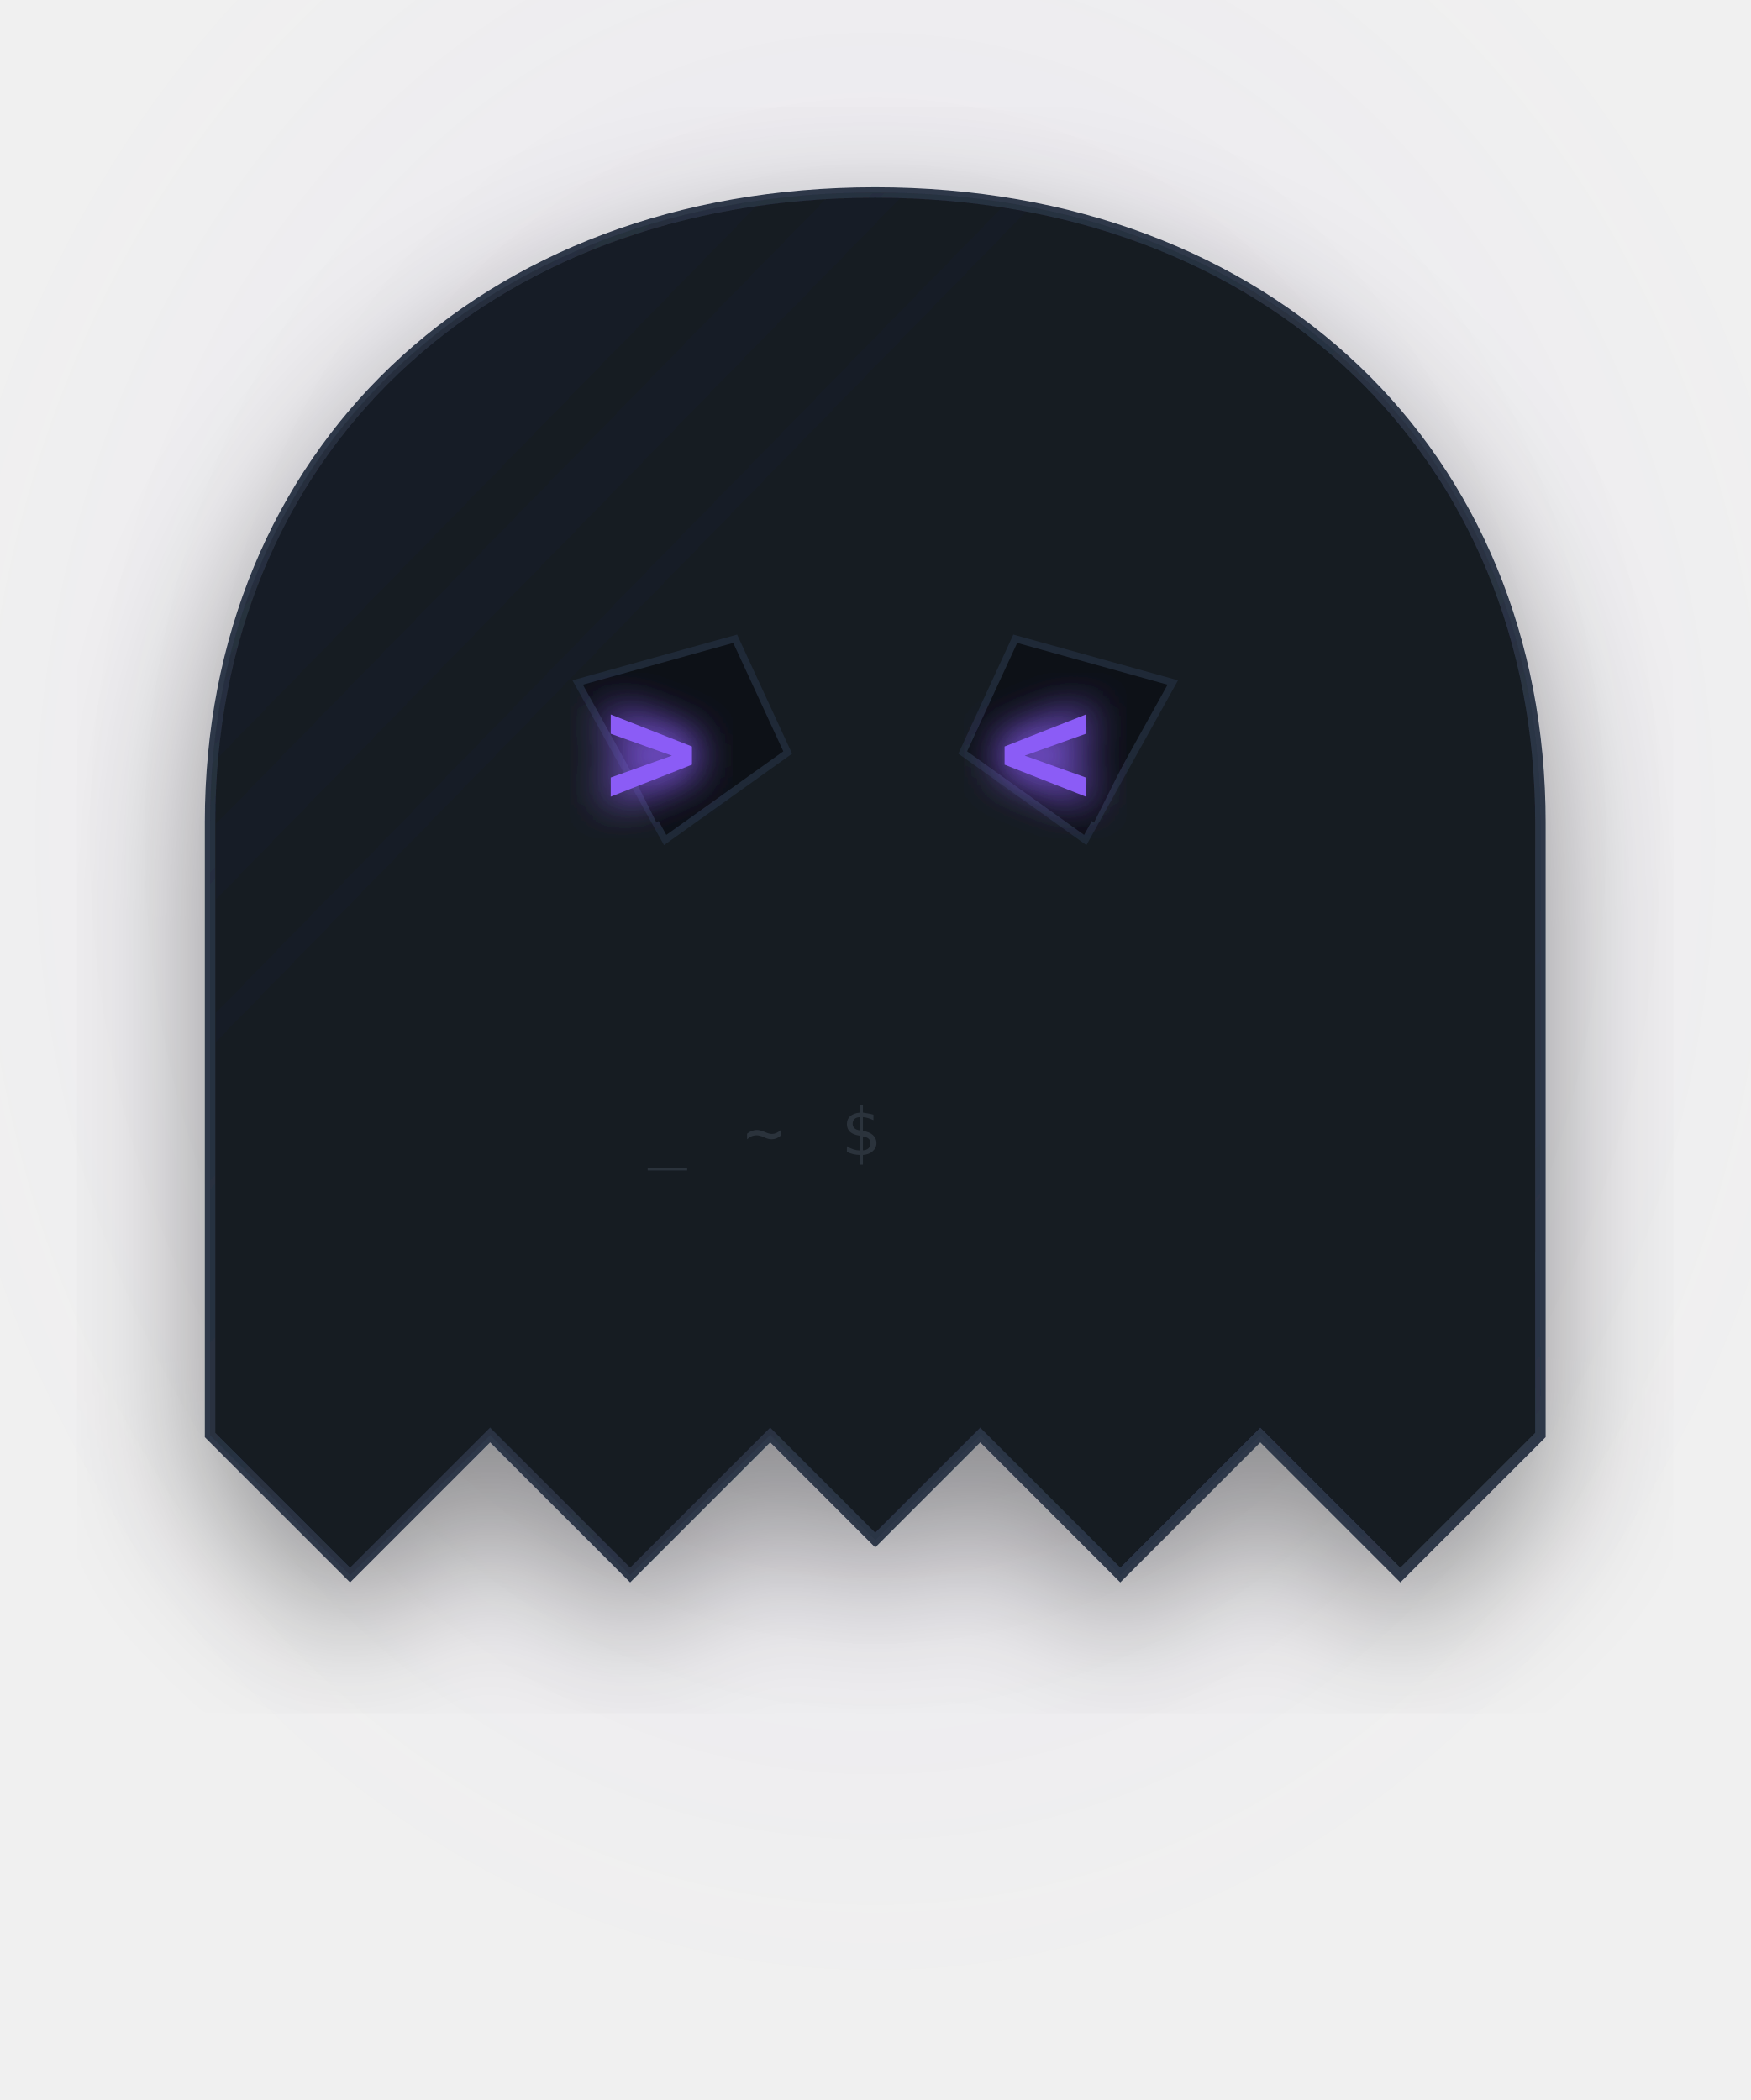
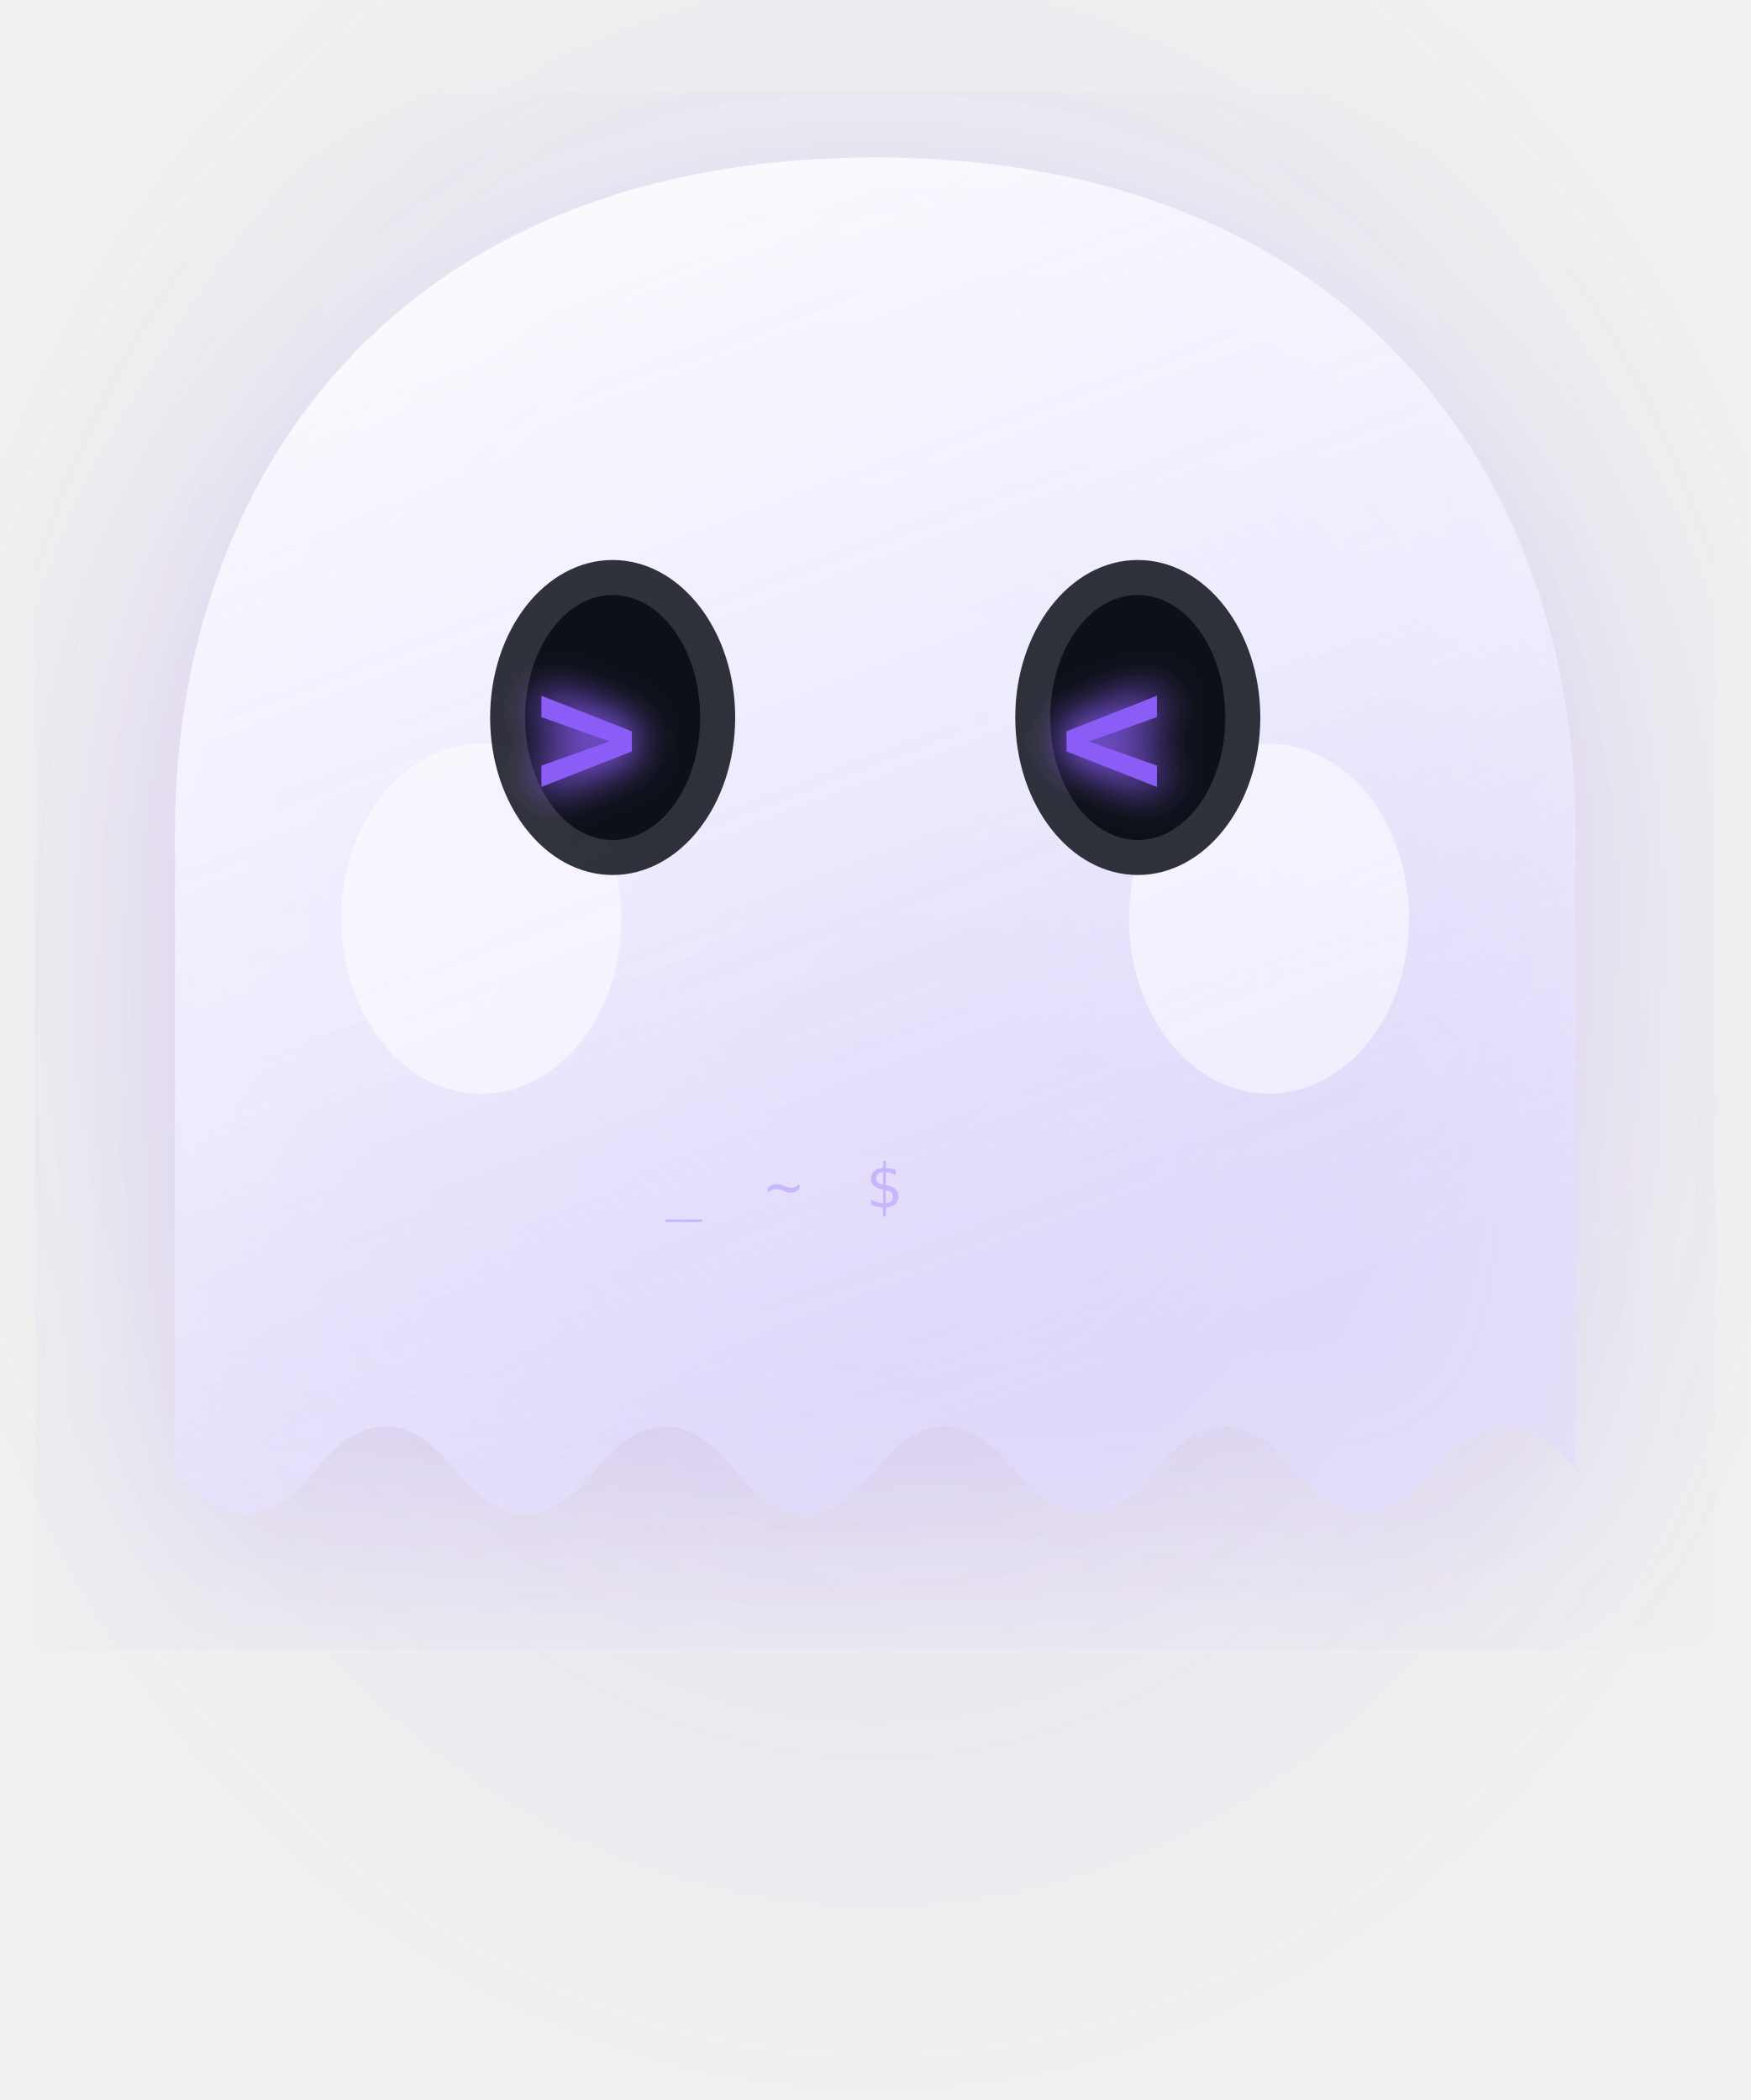
<svg xmlns="http://www.w3.org/2000/svg" viewBox="0 0 200 240" width="200" height="240">
  <defs>
-     <radialGradient id="ambient" cx="50%" cy="40%" r="55%">
-       <stop offset="0%" stop-color="#8B5CF6" stop-opacity="0.07" />
+     <linearGradient id="bodyGrad" x1="0%" y1="0%" x2="40%" y2="100%">
+       <stop offset="0%" stop-color="#FFFFFF" stop-opacity="0.95" />
+       <stop offset="60%" stop-color="#F0EEFF" stop-opacity="0.85" />
+       <stop offset="100%" stop-color="#E0DAFF" stop-opacity="0.60" />
+     </linearGradient>
+     <radialGradient id="outerGlow" cx="50%" cy="45%" r="55%">
+       <stop offset="0%" stop-color="#8B5CF6" stop-opacity="0.15" />
+       <stop offset="60%" stop-color="#8B5CF6" stop-opacity="0.05" />
      <stop offset="100%" stop-color="#8B5CF6" stop-opacity="0" />
    </radialGradient>
-     <linearGradient id="bodyShine" x1="0" y1="0" x2="1" y2="1">
-       <stop offset="0%" stop-color="#1A202C" stop-opacity="0.8" />
-       <stop offset="100%" stop-color="#161B22" stop-opacity="0" />
-     </linearGradient>
    <filter id="neon" x="-50%" y="-50%" width="200%" height="200%">
      <feGaussianBlur stdDeviation="2.5" result="blur" />
      <feMerge>
        <feMergeNode in="blur" />
        <feMergeNode in="blur" />
        <feMergeNode in="SourceGraphic" />
      </feMerge>
    </filter>
    <filter id="shadow">
-       <feDropShadow dx="0" dy="6" stdDeviation="8" flood-color="#000" flood-opacity="0.4" />
+       <feDropShadow dx="0" dy="8" stdDeviation="12" flood-color="#8B5CF6" flood-opacity="0.25" />
    </filter>
  </defs>
-   <rect width="200" height="240" fill="url(#ambient)" />
+   <rect width="200" height="240" fill="url(#outerGlow)" />
  <g filter="url(#shadow)">
-     <path d="       M 100 22       C 55 22, 24 52, 24 94       L 24 164       L 40 180       L 56 164       L 72 180       L 88 164       L 100 176       L 112 164       L 128 180       L 144 164       L 160 180       L 176 164       L 176 94       C 176 52, 145 22, 100 22 Z     " fill="#161B22" stroke="#2D3748" stroke-width="1.2" />
-     <path d="       M 100 22       C 55 22, 24 52, 24 94       L 24 164       L 40 180       L 56 164       L 72 180       L 88 164       L 100 176       L 112 164       L 128 180       L 144 164       L 160 180       L 176 164       L 176 94       C 176 52, 145 22, 100 22 Z     " fill="url(#bodyShine)" opacity="0.5" />
+     <path d="       M 100 18       C 45 18, 20 55, 20 95       L 20 168       Q 28 178 36 168       Q 44 158 52 168       Q 60 178 68 168       Q 76 158 84 168       Q 92 178 100 168       Q 108 158 116 168       Q 124 178 132 168       Q 140 158 148 168       Q 156 178 164 168       Q 172 158 180 168       L 180 95       C 180 55, 155 18, 100 18 Z     " fill="url(#bodyGrad)" />
+     <ellipse cx="55" cy="105" rx="16" ry="20" fill="#FFFFFF" opacity="0.5" />
+     <ellipse cx="145" cy="105" rx="16" ry="20" fill="#FFFFFF" opacity="0.5" />
  </g>
-   <polygon points="66,78 84,73 90,86 76,96" fill="#0D1117" stroke="#1F2937" stroke-width="0.8" />
-   <polygon points="68,80 82,76 87,86 75,94" fill="#0D1117" />
-   <text x="69" y="92" fill="#8B5CF6" font-family="'SF Mono','JetBrains Mono','Cascadia Code',monospace" font-size="18" font-weight="700" filter="url(#neon)">&gt;</text>
-   <polygon points="134,78 116,73 110,86 124,96" fill="#0D1117" stroke="#1F2937" stroke-width="0.8" />
-   <polygon points="132,80 118,76 113,86 125,94" fill="#0D1117" />
-   <text x="114" y="92" fill="#8B5CF6" font-family="'SF Mono','JetBrains Mono','Cascadia Code',monospace" font-size="18" font-weight="700" filter="url(#neon)">&lt;</text>
-   <text x="74" y="132" fill="#4B5563" font-family="'SF Mono','JetBrains Mono',monospace" font-size="7.5" opacity="0.4" letter-spacing="1">_ ~ $</text>
+   <ellipse cx="70" cy="82" rx="14" ry="18" fill="#0D1117" opacity="0.85" />
+   <ellipse cx="70" cy="82" rx="10" ry="14" fill="#0D1117" />
+   <text x="61" y="91" fill="#8B5CF6" font-family="'SF Mono','JetBrains Mono','Cascadia Code',monospace" font-size="20" font-weight="700" filter="url(#neon)">&gt;</text>
+   <ellipse cx="130" cy="82" rx="14" ry="18" fill="#0D1117" opacity="0.85" />
+   <ellipse cx="130" cy="82" rx="10" ry="14" fill="#0D1117" />
+   <text x="121" y="91" fill="#8B5CF6" font-family="'SF Mono','JetBrains Mono','Cascadia Code',monospace" font-size="20" font-weight="700" filter="url(#neon)">&lt;</text>
+   <text x="76" y="138" fill="#8B5CF6" font-family="'SF Mono','JetBrains Mono',monospace" font-size="7" opacity="0.3" letter-spacing="1.5">_ ~ $</text>
</svg>
